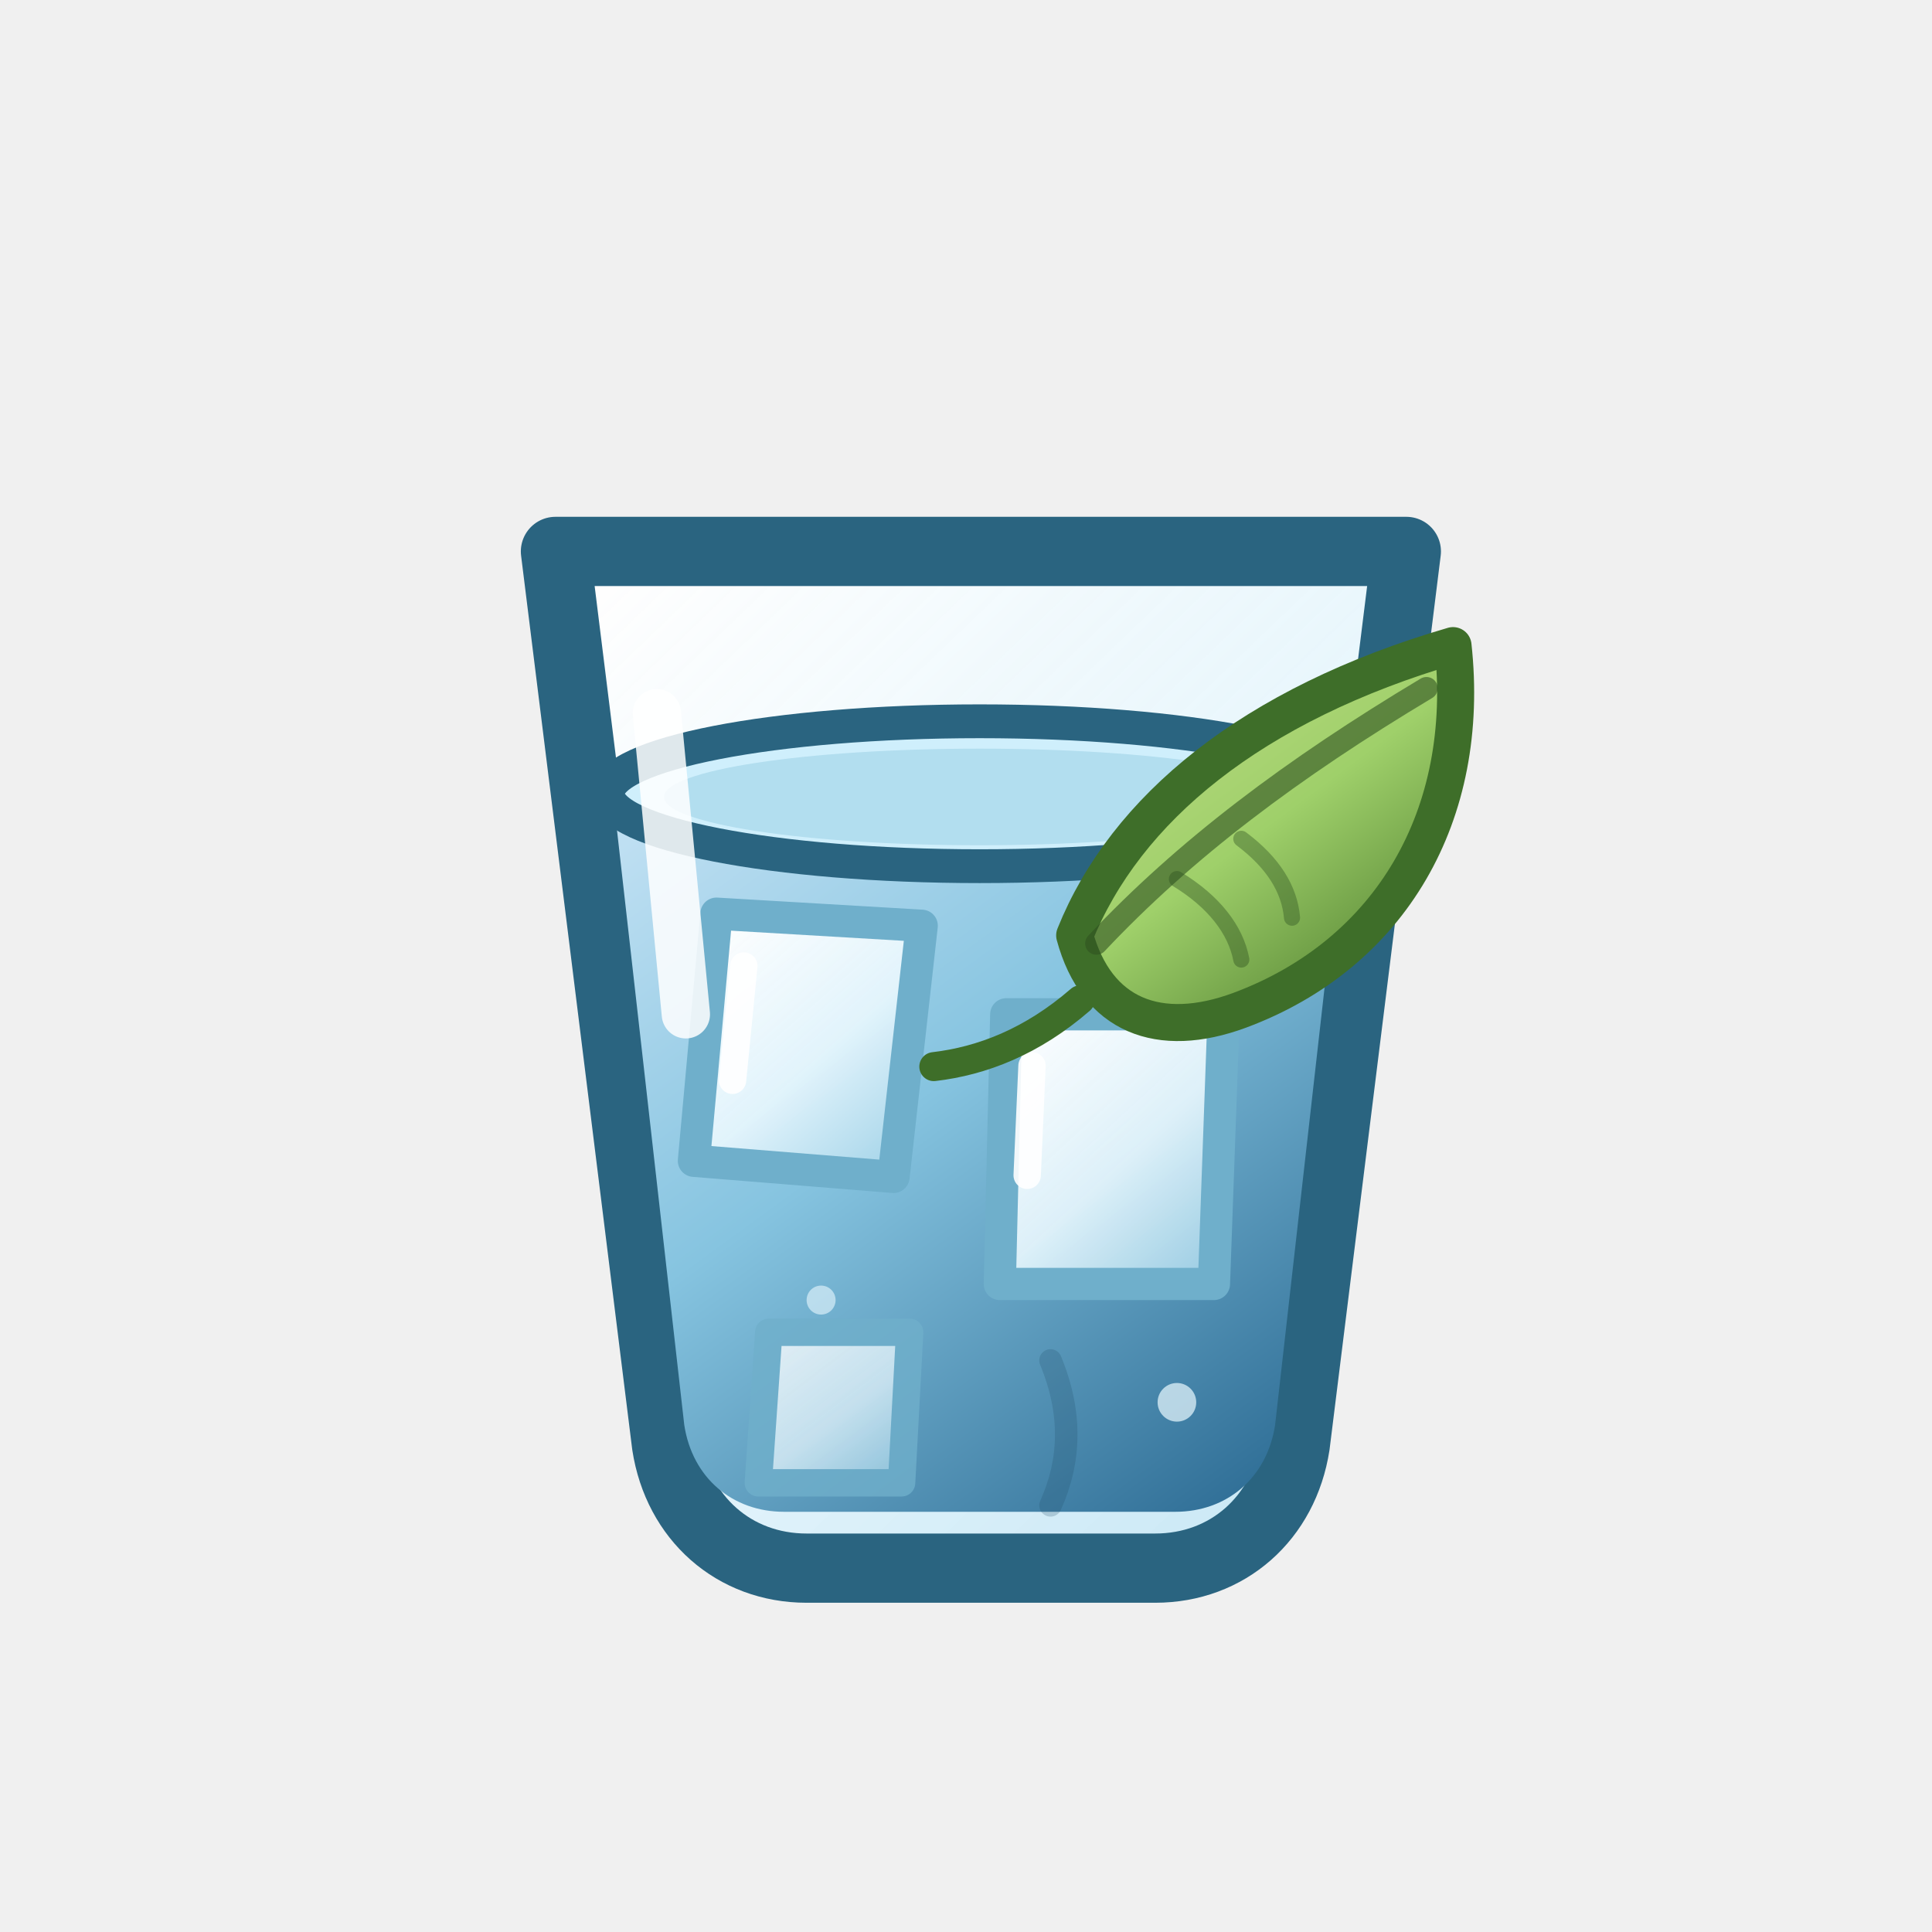
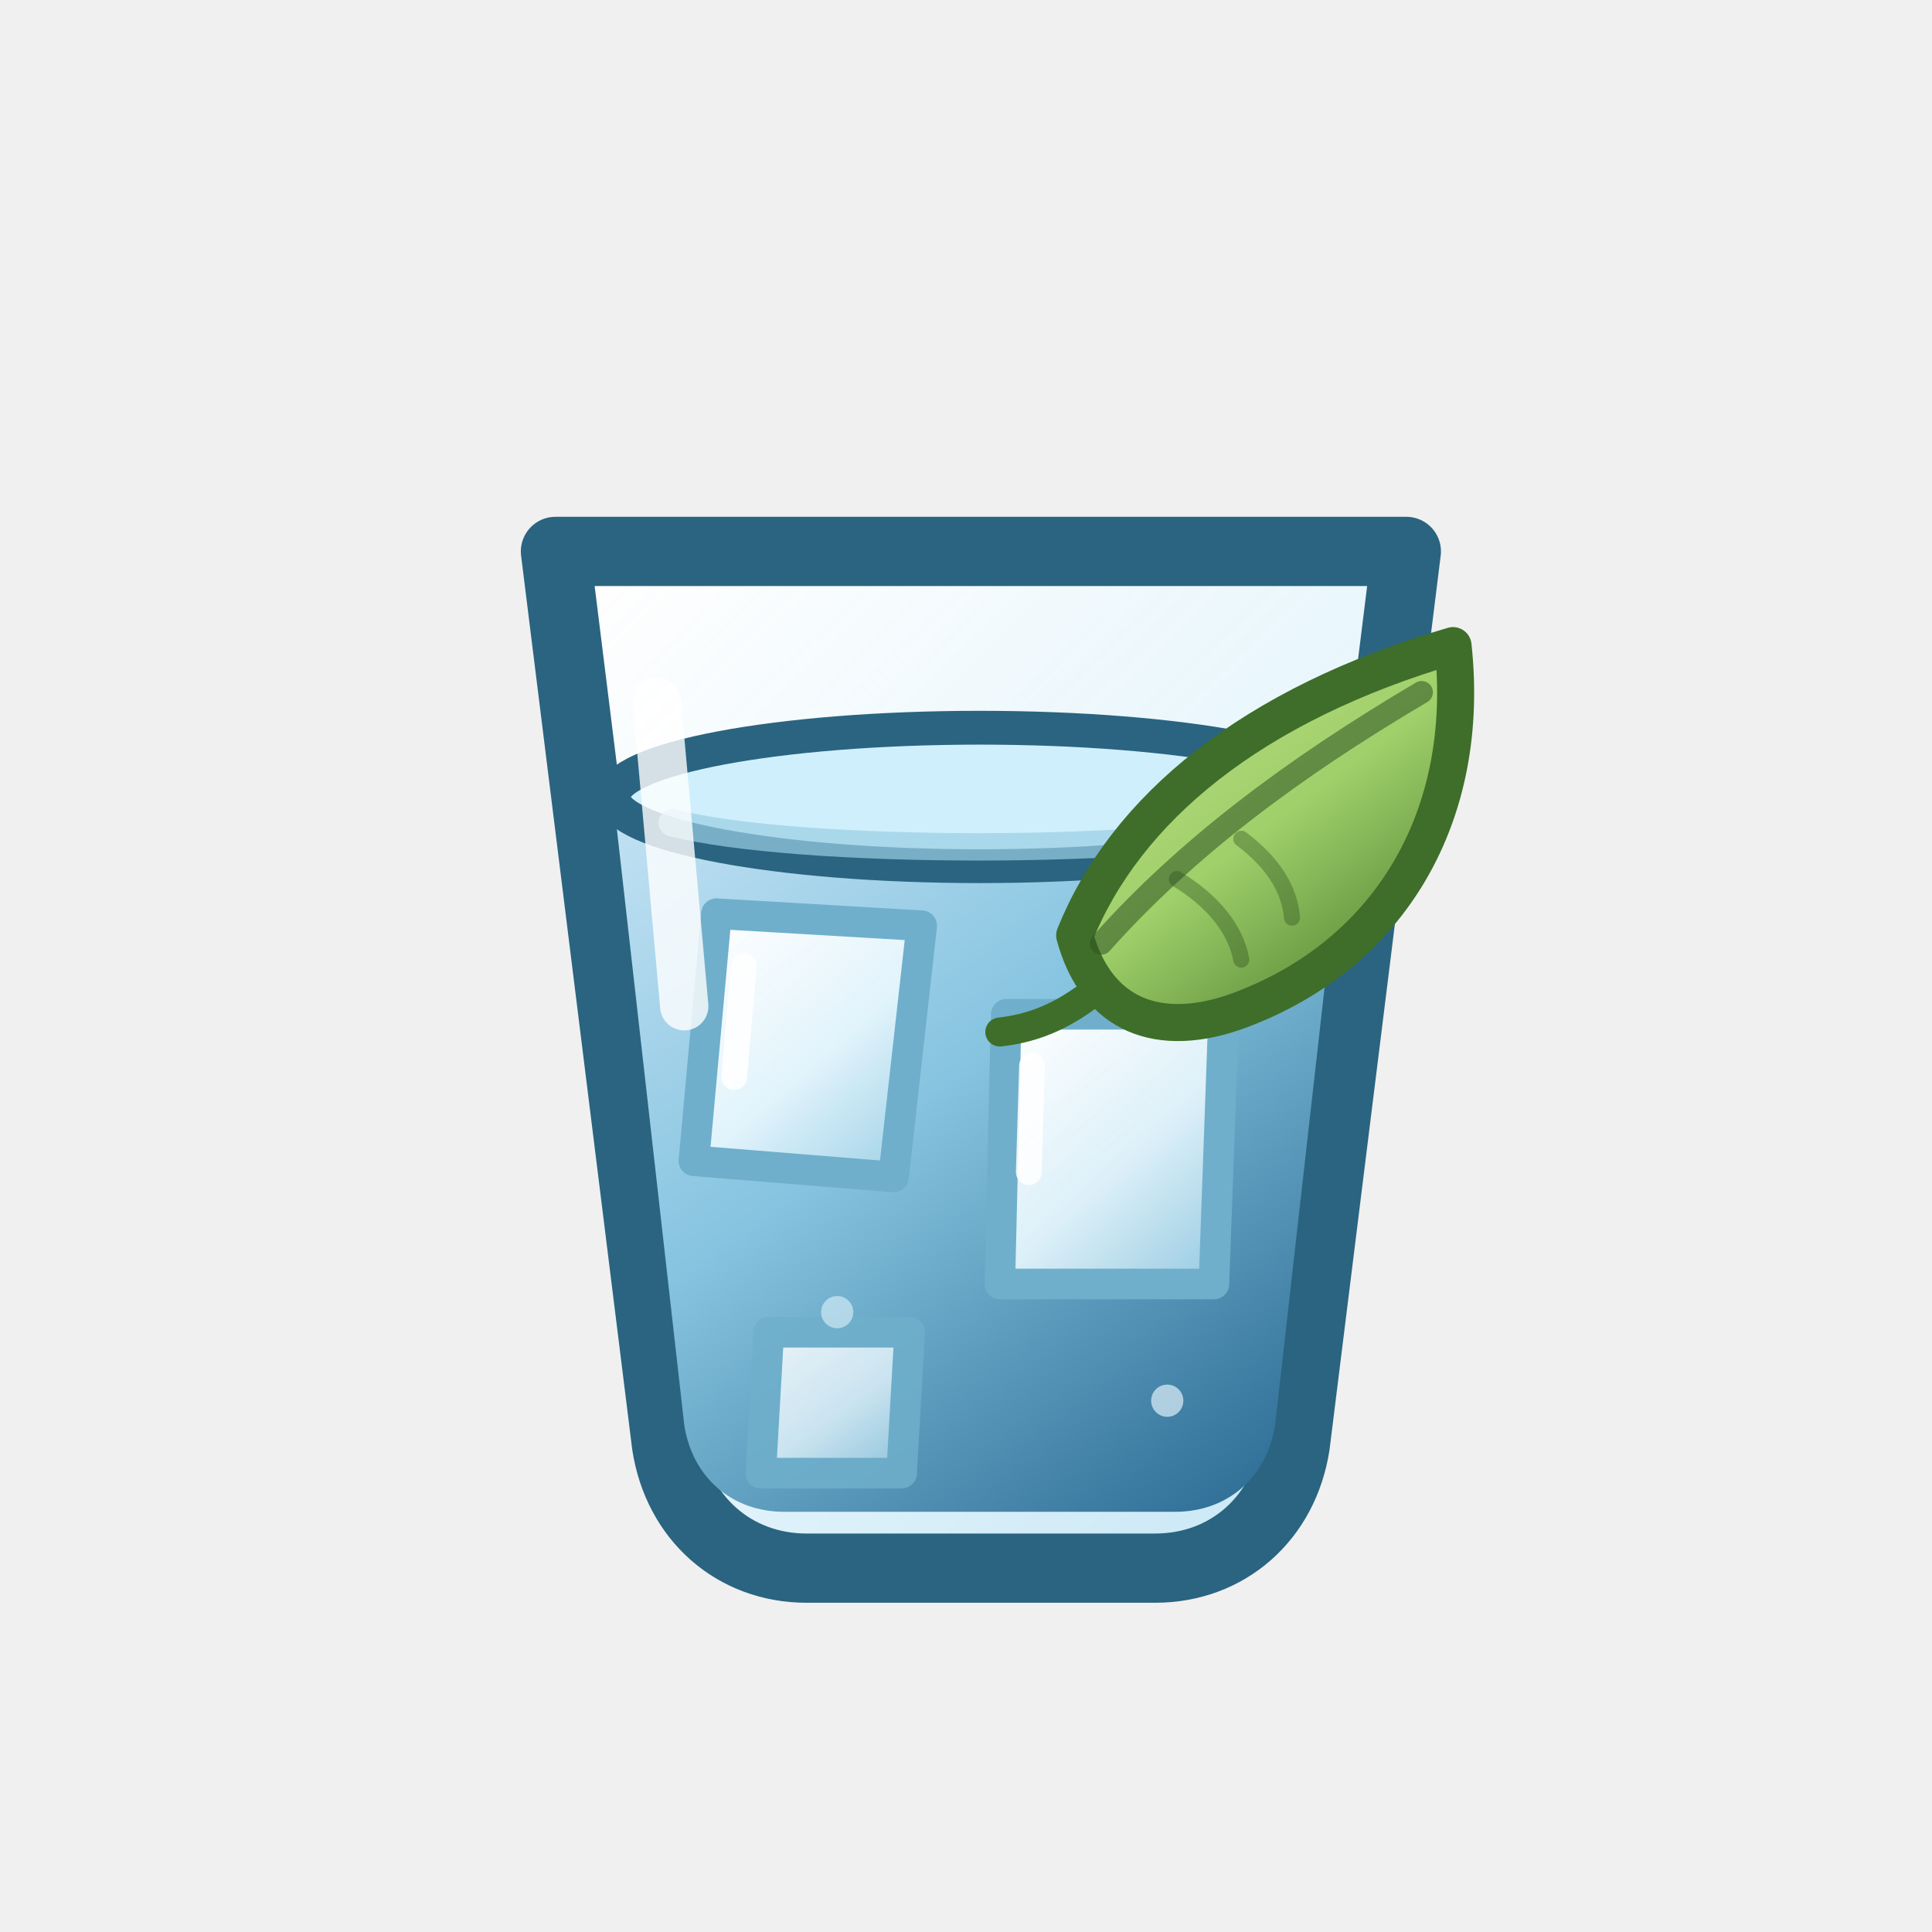
<svg xmlns="http://www.w3.org/2000/svg" viewBox="0 0 24 24" width="24" height="24" stroke-linecap="round" stroke-linejoin="round" role="img" aria-label="清新调">
  <defs>
    <linearGradient id="frGlass" x1="0.1" y1="0" x2="0.9" y2="1">
      <stop offset="0" stop-color="#FFFFFF" stop-opacity="0.95" />
      <stop offset="0.5" stop-color="#E6F7FE" stop-opacity="0.85" />
      <stop offset="1" stop-color="#C3E6F6" stop-opacity="0.9" />
    </linearGradient>
    <linearGradient id="frWater" x1="0.1" y1="0" x2="0.85" y2="1">
      <stop offset="0" stop-color="#BEDFF2" />
      <stop offset="0.42" stop-color="#86C4E0" />
      <stop offset="1" stop-color="#2F6E96" />
    </linearGradient>
    <linearGradient id="frIce" x1="0.12" y1="0" x2="0.88" y2="1">
      <stop offset="0" stop-color="#FFFFFF" stop-opacity="0.98" />
      <stop offset="0.55" stop-color="#EAF8FE" stop-opacity="0.9" />
      <stop offset="1" stop-color="#A5D4E8" stop-opacity="0.9" />
    </linearGradient>
    <linearGradient id="frMint" x1="0.1" y1="0" x2="0.85" y2="1">
      <stop offset="0" stop-color="#C2DC88" />
      <stop offset="0.5" stop-color="#9FD06A" />
      <stop offset="1" stop-color="#4B7A2C" />
    </linearGradient>
  </defs>
  <path d="M 6.9 6.85 L 8.28 17.95 C 8.42 18.86 9.12 19.48 10.02 19.48 L 14.35 19.48 C 15.25 19.48 15.95 18.86 16.09 17.95 L 17.47 6.85 Z" fill="url(#frGlass)" stroke="#2A6480" stroke-width="0.86" stroke-linejoin="round" />
  <path d="M 7.62 9.92 L 8.5 17.7 C 8.6 18.36 9.1 18.78 9.74 18.78 L 14.6 18.78 C 15.24 18.78 15.74 18.36 15.84 17.7 L 16.72 9.92 Z" fill="url(#frWater)" stroke="none" />
-   <ellipse cx="12.17" cy="9.86" rx="4.62" ry="0.9" fill="#CFEFFC" stroke="#2A6480" stroke-width="0.42" />
-   <ellipse cx="12.17" cy="9.9" rx="3.92" ry="0.6" fill="#9ACFE4" stroke="none" opacity="0.55" />
-   <path d="M 8.9 11.35 L 8.62 14.42 L 11.1 14.62 L 11.45 11.5 Z" fill="url(#frIce)" stroke="#6FAFCB" stroke-width="0.4" />
-   <path d="M 9.24 12.0 L 9.1 13.42" fill="none" stroke="#FFFFFF" stroke-width="0.34" opacity="0.9" />
-   <path d="M 12.5 12.6 L 12.42 15.95 L 15.08 15.95 L 15.2 12.6 Z" fill="url(#frIce)" stroke="#6FAFCB" stroke-width="0.4" />
-   <path d="M 12.82 13.24 L 12.76 14.6" fill="none" stroke="#FFFFFF" stroke-width="0.34" opacity="0.9" />
-   <path d="M 9.55 16.55 L 9.42 18.42 L 11.2 18.42 L 11.3 16.55 Z" fill="url(#frIce)" stroke="#6FAFCB" stroke-width="0.34" opacity="0.8" />
-   <path d="M 8.16 8.86 L 8.52 12.6" fill="none" stroke="#FFFFFF" stroke-width="0.6" opacity="0.85" />
-   <path d="M 15.76 9.05 L 15.5 12.2" fill="none" stroke="#F2FBFF" stroke-width="0.4" opacity="0.6" />
+   <ellipse cx="12.17" cy="9.9" rx="4.55" ry="0.86" fill="#CFEFFC" stroke="#2A6480" stroke-width="0.42" />
+   <path d="M 8.35 10.22 C 9.9 10.62 14.4 10.62 15.98 10.22" fill="none" stroke="#9ACFE4" stroke-width="0.34" opacity="0.7" />
+   <path d="M 8.9 11.35 L 8.62 14.42 L 11.1 14.62 L 11.45 11.5 Z" fill="url(#frIce)" stroke="#6FAFCB" stroke-width="0.38" />
+   <path d="M 9.24 12.0 L 9.12 13.38" fill="none" stroke="#FFFFFF" stroke-width="0.32" opacity="0.85" />
+   <path d="M 12.5 12.6 L 12.42 15.95 L 15.08 15.95 L 15.2 12.6 Z" fill="url(#frIce)" stroke="#6FAFCB" stroke-width="0.38" />
+   <path d="M 12.82 13.24 L 12.78 14.56" fill="none" stroke="#FFFFFF" stroke-width="0.32" opacity="0.85" />
+   <path d="M 9.55 16.55 L 9.45 18.3 L 11.2 18.3 L 11.3 16.55 Z" fill="url(#frIce)" stroke="#6FAFCB" stroke-width="0.38" opacity="0.85" />
+   <path d="M 8.16 8.72 L 8.5 12.5" fill="none" stroke="#FFFFFF" stroke-width="0.6" opacity="0.8" />
+   <path d="M 16.05 8.85 L 15.86 11.9" fill="none" stroke="#F2FBFF" stroke-width="0.4" opacity="0.55" />
  <path d="M 13.35 11.62 C 13.98 10.05 15.55 8.75 18.05 8.02 C 18.28 10.12 17.28 11.85 15.4 12.55 C 14.4 12.92 13.62 12.62 13.35 11.62 Z" fill="url(#frMint)" stroke="#3E6E29" stroke-width="0.46" />
-   <path d="M 13.62 11.72 C 14.72 10.55 16.05 9.55 17.72 8.55" fill="none" stroke="#2E5220" stroke-width="0.28" opacity="0.6" />
-   <path d="M 14.62 10.92 C 15.08 11.2 15.35 11.55 15.42 11.92" fill="none" stroke="#2E5220" stroke-width="0.2" opacity="0.42" />
-   <path d="M 15.42 10.42 C 15.82 10.72 16.02 11.05 16.05 11.4" fill="none" stroke="#2E5220" stroke-width="0.2" opacity="0.4" />
-   <path d="M 13.42 12.42 C 12.82 12.94 12.2 13.18 11.6 13.25" fill="none" stroke="#3E6E29" stroke-width="0.36" />
-   <path d="M 13.05 16.9 C 13.32 17.55 13.3 18.15 13.05 18.7" fill="none" stroke="#1C4A62" stroke-width="0.28" opacity="0.22" />
-   <circle cx="14.62" cy="17.42" r="0.24" fill="#EAF9FF" opacity="0.7" />
-   <circle cx="10.2" cy="16.15" r="0.18" fill="#EAF9FF" opacity="0.6" />
+   <path d="M 13.68 11.72 C 14.72 10.55 16.05 9.55 17.66 8.6" fill="none" stroke="#2E5220" stroke-width="0.28" opacity="0.55" />
+   <path d="M 14.62 10.92 C 15.08 11.2 15.35 11.55 15.42 11.92" fill="none" stroke="#2E5220" stroke-width="0.2" opacity="0.4" />
+   <path d="M 15.42 10.42 C 15.82 10.72 16.02 11.05 16.05 11.4" fill="none" stroke="#2E5220" stroke-width="0.2" opacity="0.38" />
+   <path d="M 13.48 12.4 C 13.12 12.66 12.78 12.78 12.42 12.82" fill="none" stroke="#3E6E29" stroke-width="0.36" />
+   <circle cx="14.5" cy="17.4" r="0.2" fill="#EAF9FF" opacity="0.65" />
+   <circle cx="10.4" cy="16.3" r="0.2" fill="#EAF9FF" opacity="0.55" />
</svg>
